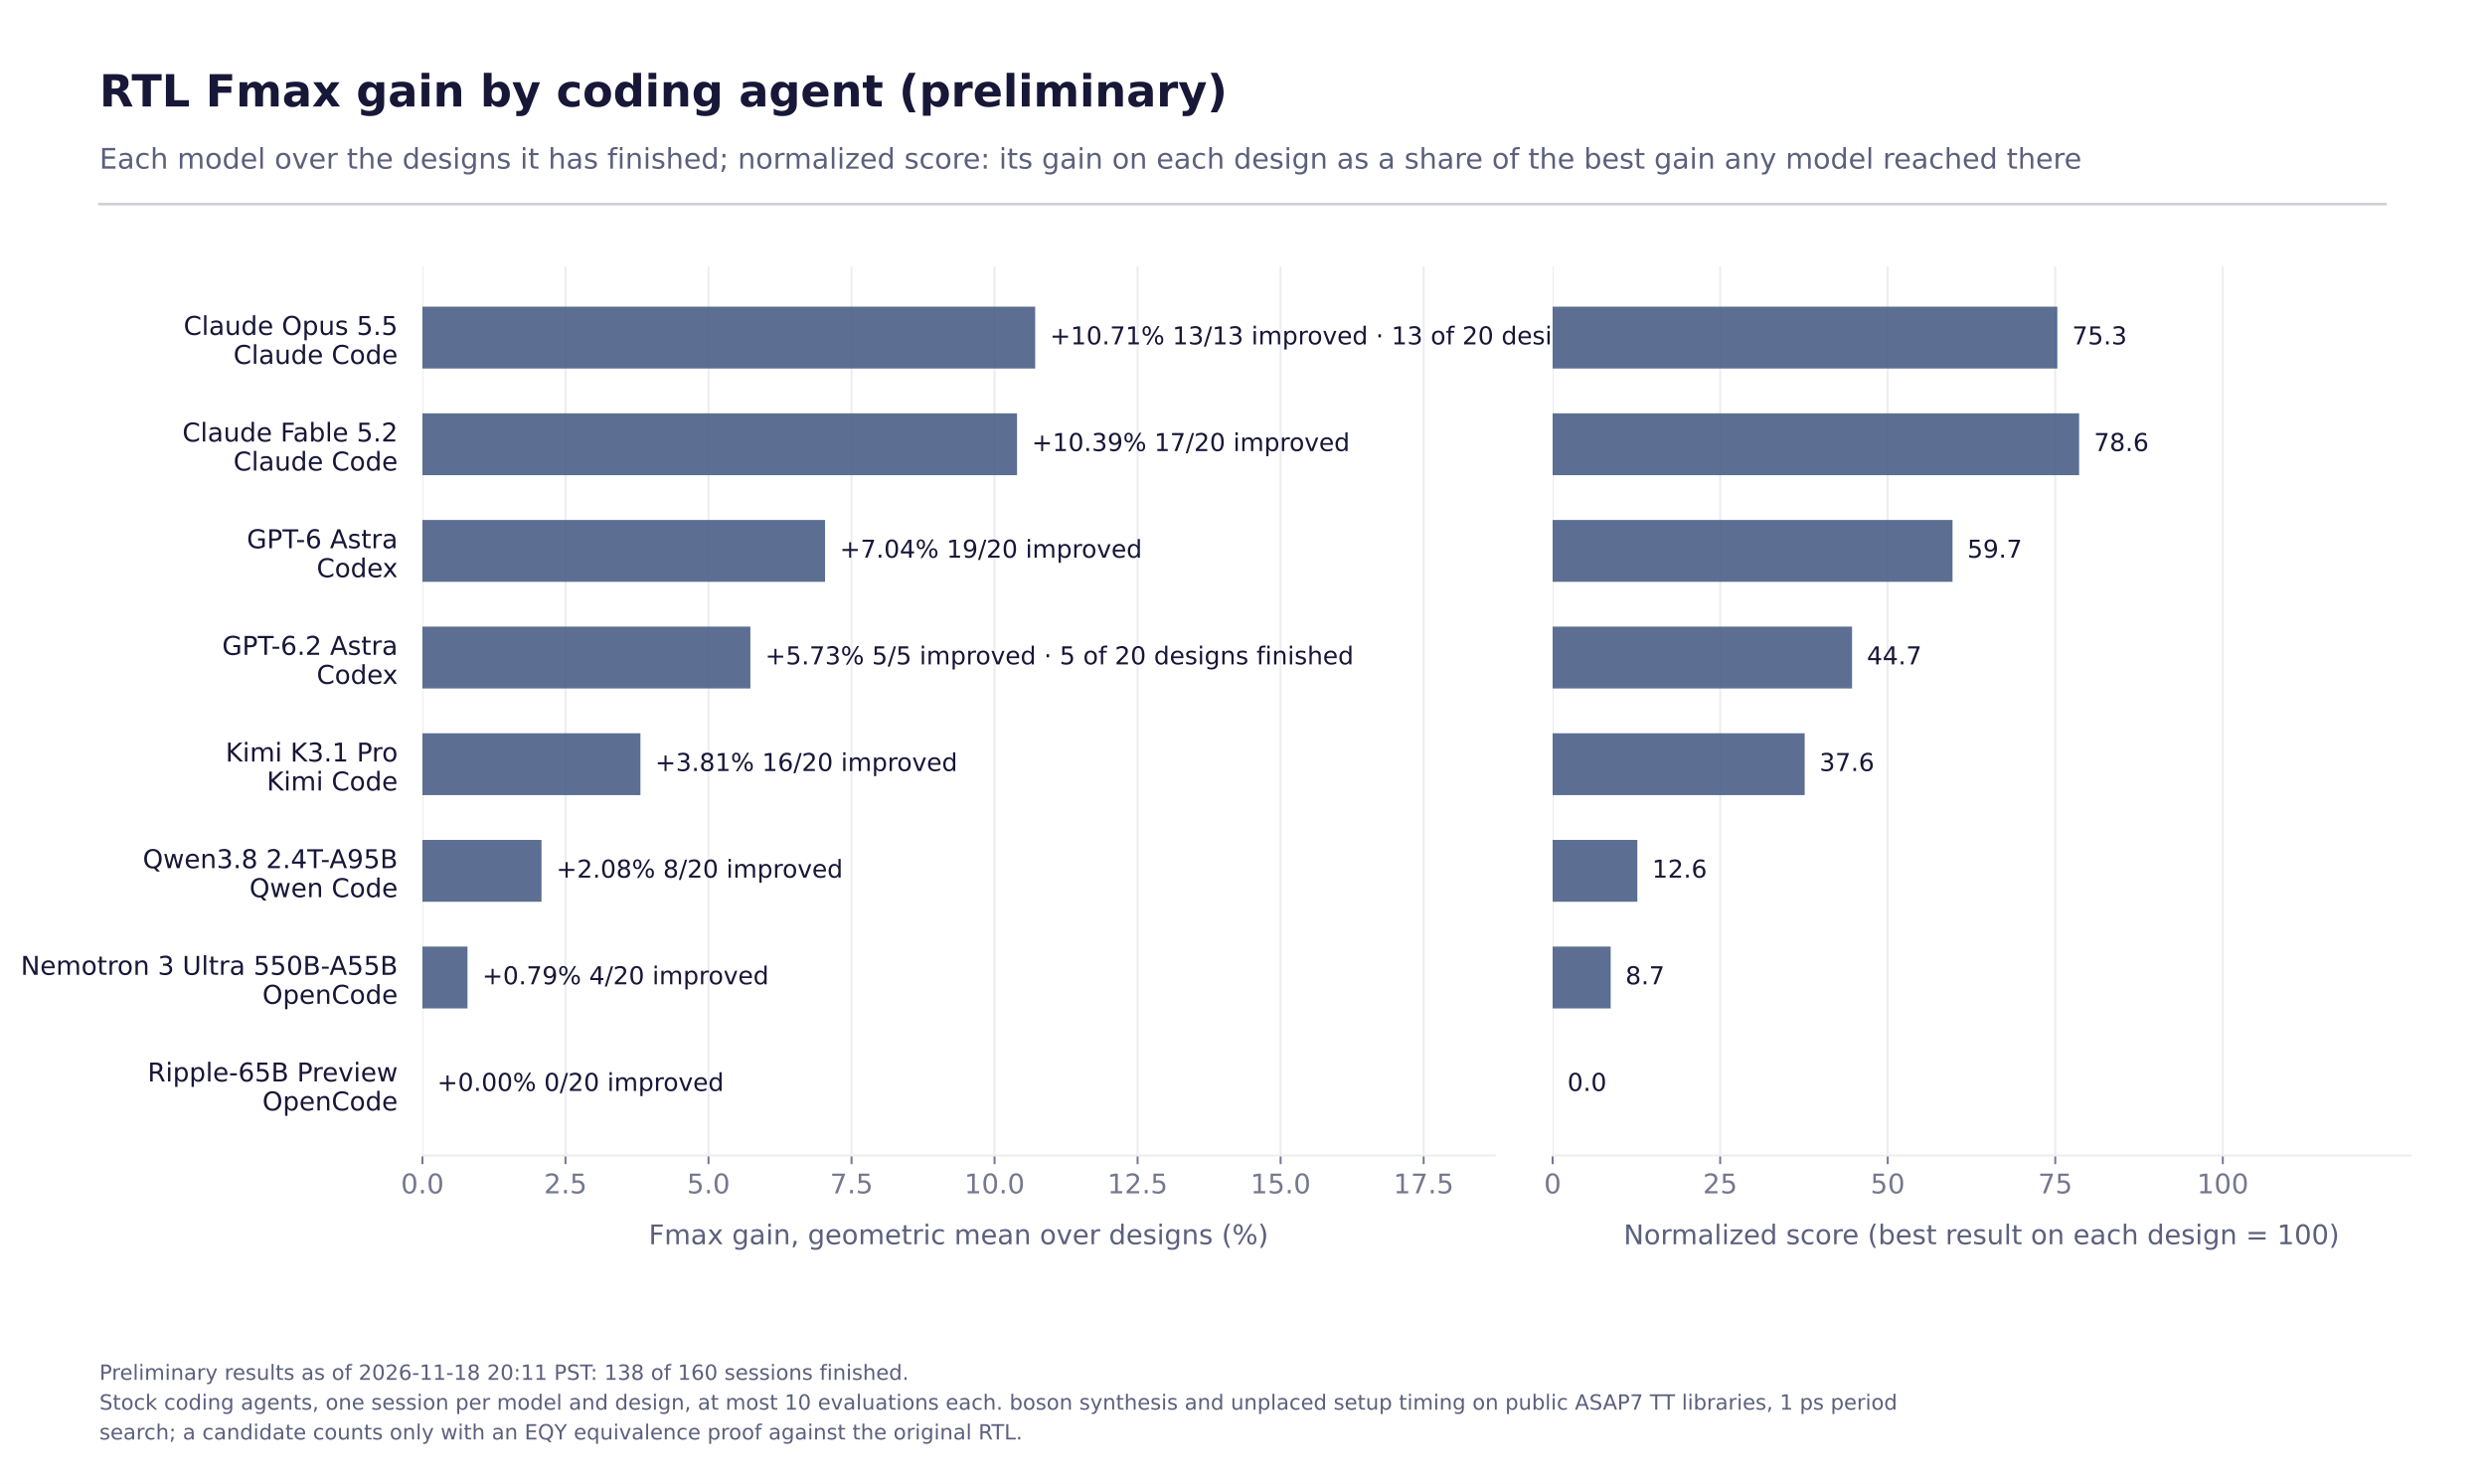
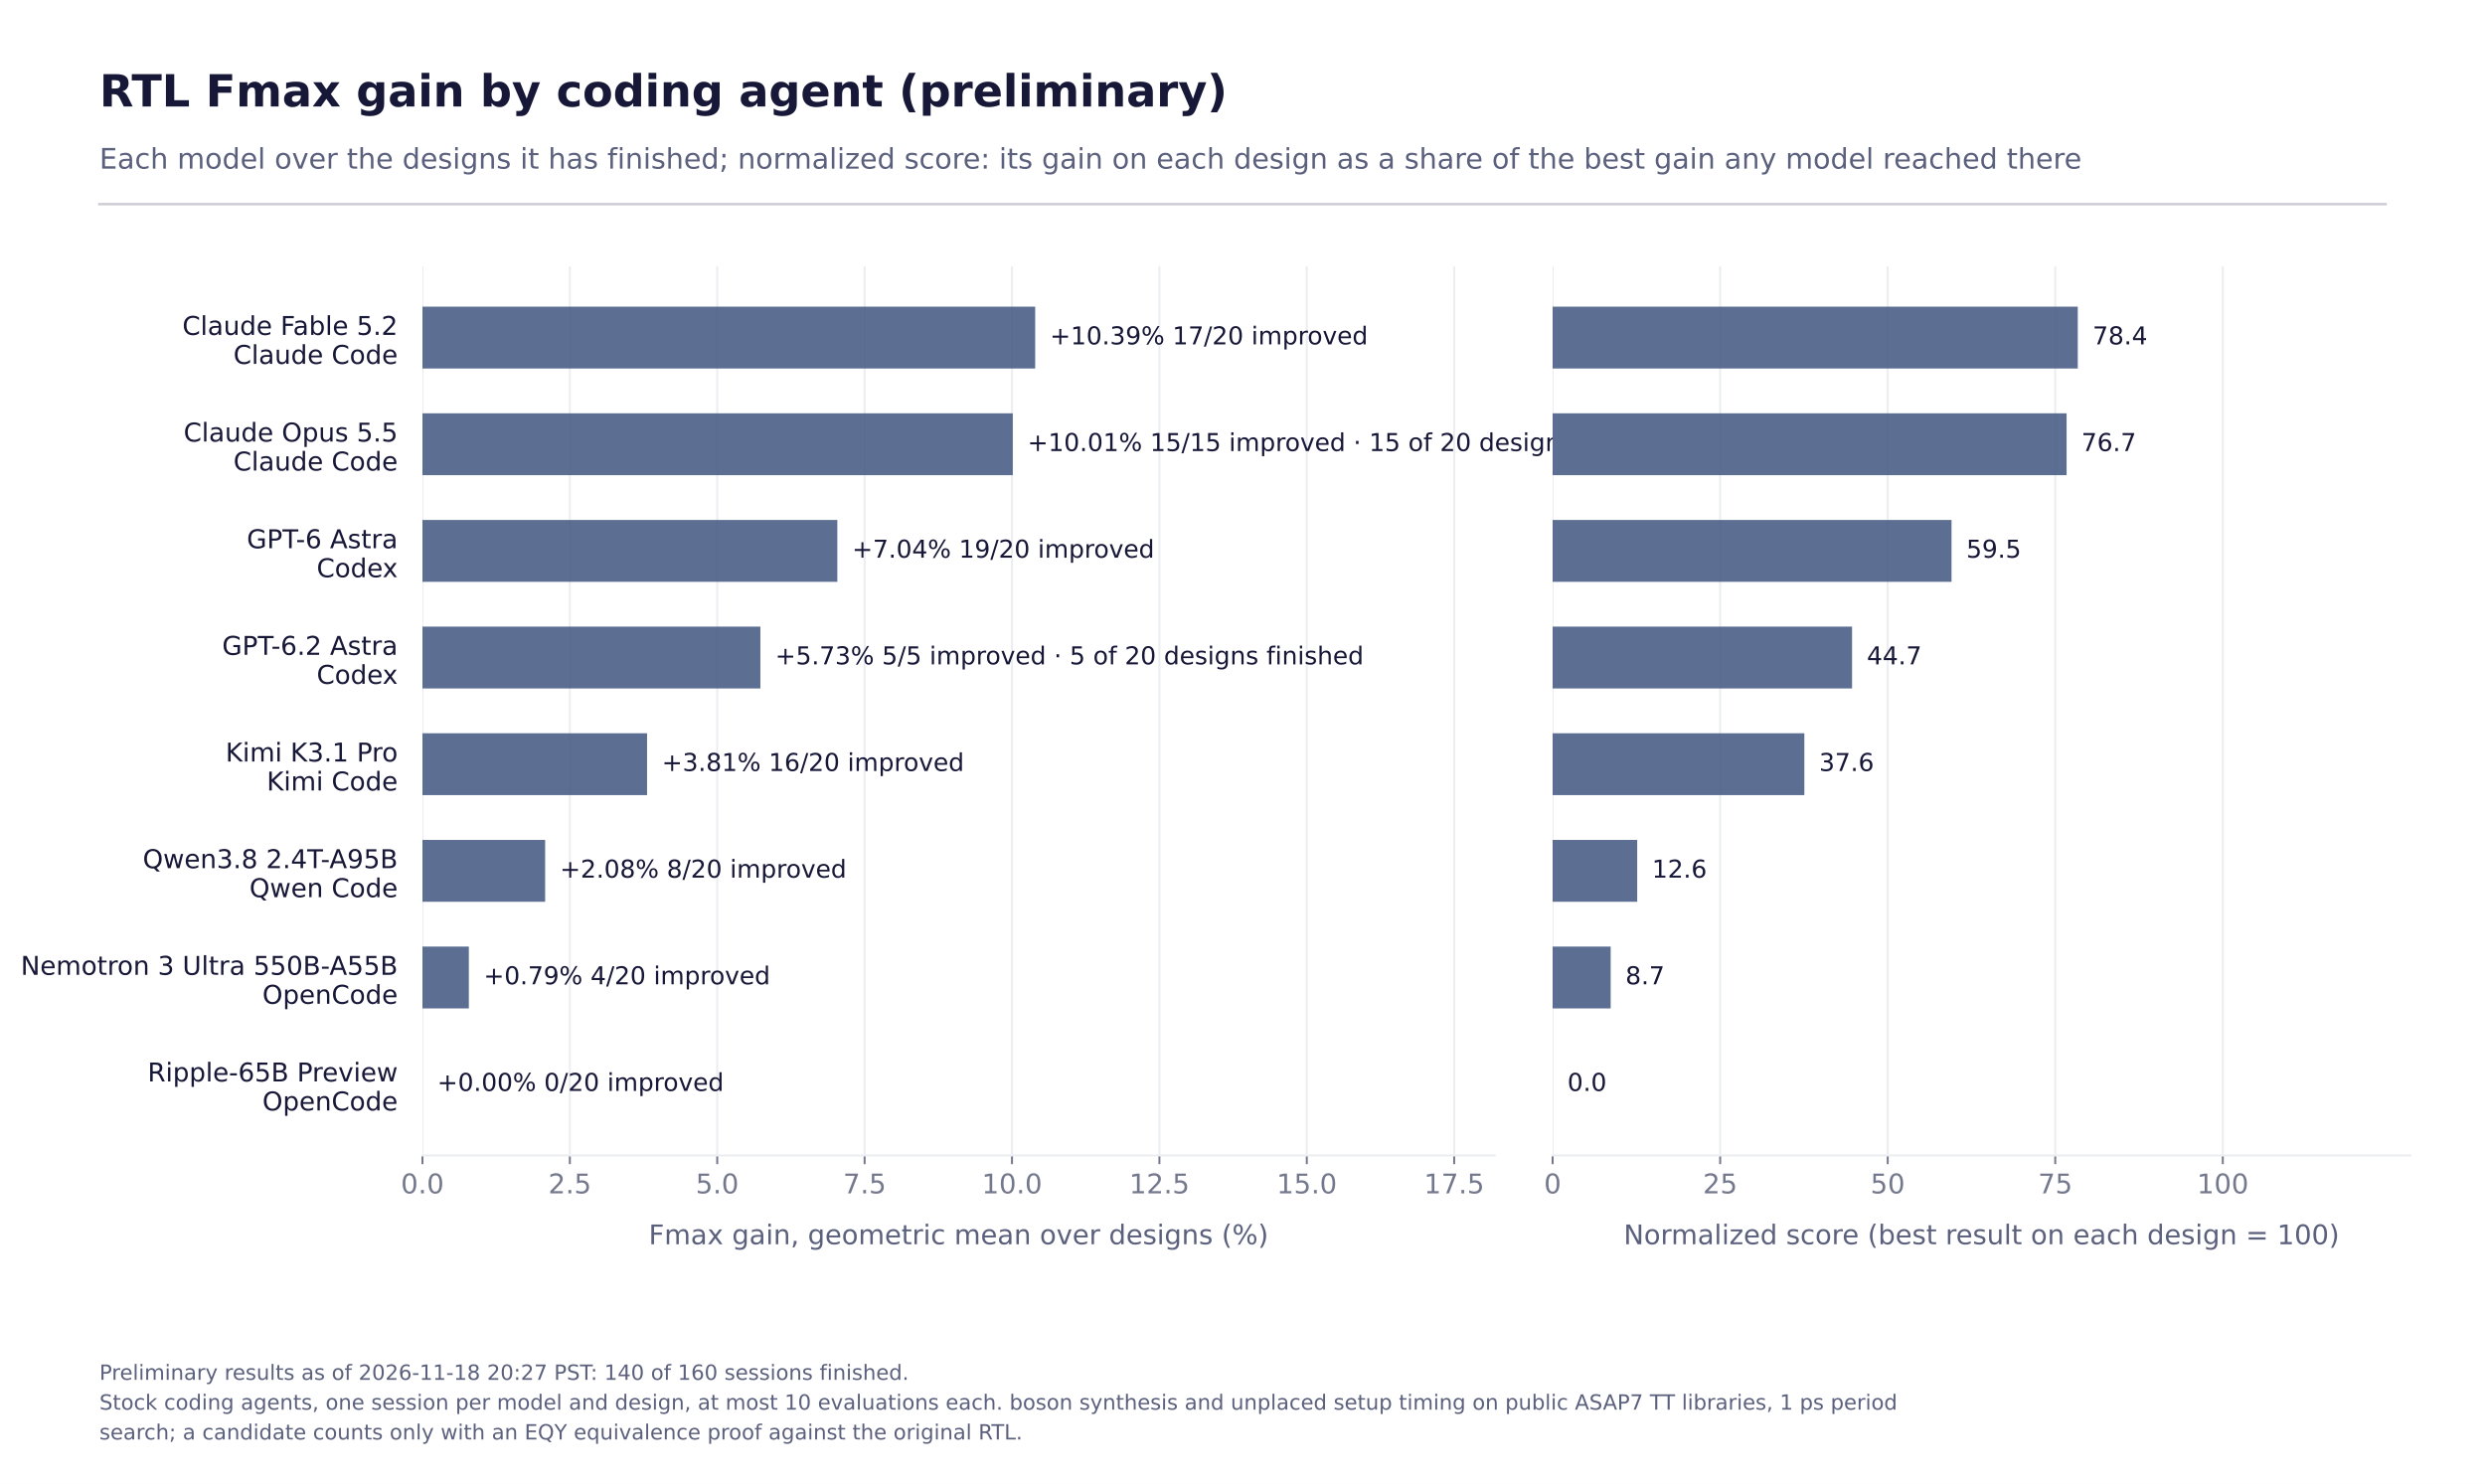
<svg xmlns="http://www.w3.org/2000/svg" xmlns:xlink="http://www.w3.org/1999/xlink" width="1008pt" height="601.92pt" viewBox="0 0 1008 601.92" version="1.1">
  <defs>
    <style type="text/css">*{stroke-linejoin: round; stroke-linecap: butt}</style>
  </defs>
  <g id="figure_1">
    <g id="patch_1">
      <path d="M 0 601.92  L 1008 601.92  L 1008 0  L 0 0  z " style="fill: #ffffff" />
    </g>
    <g id="axes_1">
      <g id="patch_2">
        <path d="M 171.36 468.72  L 606.311 468.72  L 606.311 108  L 171.36 108  z " style="fill: #ffffff" />
      </g>
      <g id="matplotlib.axis_1">
        <g id="xtick_1">
          <g id="line2d_1">
            <path d="M 171.36 468.72  L 171.36 108  " clip-path="url(#pba1dd83146)" style="fill: none; stroke: #ebedf0; stroke-width: 0.8; stroke-linecap: square" />
          </g>
          <g id="line2d_2">
            <defs>
              <path id="m93d353a957" d="M 0 0  L 0 3.5  " style="stroke: #74788d; stroke-width: 0.8" />
            </defs>
            <g>
              <use xlink:href="#m93d353a957" x="171.36" y="468.72" style="fill: #74788d; stroke: #74788d; stroke-width: 0.8" />
            </g>
          </g>
          <g id="text_1">
            <text style="fill: #74788d; font: 11px 'DejaVu Sans'; text-anchor: middle" x="171.36" y="484.078" transform="rotate(-0 171.36 484.0783)">0.0</text>
          </g>
        </g>
        <g id="xtick_2">
          <g id="line2d_3">
-             <path d="M 229.377 468.72  L 229.377 108  " clip-path="url(#pba1dd83146)" style="fill: none; stroke: #ebedf0; stroke-width: 0.8; stroke-linecap: square" />
+             <path d="M 231.146 468.72  L 231.146 108  " clip-path="url(#pba1dd83146)" style="fill: none; stroke: #ebedf0; stroke-width: 0.8; stroke-linecap: square" />
          </g>
          <g id="line2d_4">
            <g>
-               <use xlink:href="#m93d353a957" x="229.377" y="468.72" style="fill: #74788d; stroke: #74788d; stroke-width: 0.8" />
+               <use xlink:href="#m93d353a957" x="231.146" y="468.72" style="fill: #74788d; stroke: #74788d; stroke-width: 0.8" />
            </g>
          </g>
          <g id="text_2">
-             <text style="fill: #74788d; font: 11px 'DejaVu Sans'; text-anchor: middle" x="229.377" y="484.078" transform="rotate(-0 229.3767 484.0783)">2.5</text>
+             <text style="fill: #74788d; font: 11px 'DejaVu Sans'; text-anchor: middle" x="231.146" y="484.078" transform="rotate(-0 231.1463 484.0783)">2.5</text>
          </g>
        </g>
        <g id="xtick_3">
          <g id="line2d_5">
-             <path d="M 287.393 468.72  L 287.393 108  " clip-path="url(#pba1dd83146)" style="fill: none; stroke: #ebedf0; stroke-width: 0.8; stroke-linecap: square" />
+             <path d="M 290.933 468.72  L 290.933 108  " clip-path="url(#pba1dd83146)" style="fill: none; stroke: #ebedf0; stroke-width: 0.8; stroke-linecap: square" />
          </g>
          <g id="line2d_6">
            <g>
-               <use xlink:href="#m93d353a957" x="287.393" y="468.72" style="fill: #74788d; stroke: #74788d; stroke-width: 0.8" />
+               <use xlink:href="#m93d353a957" x="290.933" y="468.72" style="fill: #74788d; stroke: #74788d; stroke-width: 0.8" />
            </g>
          </g>
          <g id="text_3">
-             <text style="fill: #74788d; font: 11px 'DejaVu Sans'; text-anchor: middle" x="287.393" y="484.078" transform="rotate(-0 287.3935 484.0783)">5.0</text>
+             <text style="fill: #74788d; font: 11px 'DejaVu Sans'; text-anchor: middle" x="290.933" y="484.078" transform="rotate(-0 290.9326 484.0783)">5.0</text>
          </g>
        </g>
        <g id="xtick_4">
          <g id="line2d_7">
-             <path d="M 345.41 468.72  L 345.41 108  " clip-path="url(#pba1dd83146)" style="fill: none; stroke: #ebedf0; stroke-width: 0.8; stroke-linecap: square" />
+             <path d="M 350.719 468.72  L 350.719 108  " clip-path="url(#pba1dd83146)" style="fill: none; stroke: #ebedf0; stroke-width: 0.8; stroke-linecap: square" />
          </g>
          <g id="line2d_8">
            <g>
-               <use xlink:href="#m93d353a957" x="345.41" y="468.72" style="fill: #74788d; stroke: #74788d; stroke-width: 0.8" />
+               <use xlink:href="#m93d353a957" x="350.719" y="468.72" style="fill: #74788d; stroke: #74788d; stroke-width: 0.8" />
            </g>
          </g>
          <g id="text_4">
-             <text style="fill: #74788d; font: 11px 'DejaVu Sans'; text-anchor: middle" x="345.41" y="484.078" transform="rotate(-0 345.4102 484.0783)">7.5</text>
+             <text style="fill: #74788d; font: 11px 'DejaVu Sans'; text-anchor: middle" x="350.719" y="484.078" transform="rotate(-0 350.719 484.0783)">7.5</text>
          </g>
        </g>
        <g id="xtick_5">
          <g id="line2d_9">
-             <path d="M 403.427 468.72  L 403.427 108  " clip-path="url(#pba1dd83146)" style="fill: none; stroke: #ebedf0; stroke-width: 0.8; stroke-linecap: square" />
+             <path d="M 410.505 468.72  L 410.505 108  " clip-path="url(#pba1dd83146)" style="fill: none; stroke: #ebedf0; stroke-width: 0.8; stroke-linecap: square" />
          </g>
          <g id="line2d_10">
            <g>
-               <use xlink:href="#m93d353a957" x="403.427" y="468.72" style="fill: #74788d; stroke: #74788d; stroke-width: 0.8" />
+               <use xlink:href="#m93d353a957" x="410.505" y="468.72" style="fill: #74788d; stroke: #74788d; stroke-width: 0.8" />
            </g>
          </g>
          <g id="text_5">
-             <text style="fill: #74788d; font: 11px 'DejaVu Sans'; text-anchor: middle" x="403.427" y="484.078" transform="rotate(-0 403.4269 484.0783)">10.0</text>
+             <text style="fill: #74788d; font: 11px 'DejaVu Sans'; text-anchor: middle" x="410.505" y="484.078" transform="rotate(-0 410.5053 484.0783)">10.0</text>
          </g>
        </g>
        <g id="xtick_6">
          <g id="line2d_11">
-             <path d="M 461.444 468.72  L 461.444 108  " clip-path="url(#pba1dd83146)" style="fill: none; stroke: #ebedf0; stroke-width: 0.8; stroke-linecap: square" />
+             <path d="M 470.292 468.72  L 470.292 108  " clip-path="url(#pba1dd83146)" style="fill: none; stroke: #ebedf0; stroke-width: 0.8; stroke-linecap: square" />
          </g>
          <g id="line2d_12">
            <g>
-               <use xlink:href="#m93d353a957" x="461.444" y="468.72" style="fill: #74788d; stroke: #74788d; stroke-width: 0.8" />
+               <use xlink:href="#m93d353a957" x="470.292" y="468.72" style="fill: #74788d; stroke: #74788d; stroke-width: 0.8" />
            </g>
          </g>
          <g id="text_6">
-             <text style="fill: #74788d; font: 11px 'DejaVu Sans'; text-anchor: middle" x="461.444" y="484.078" transform="rotate(-0 461.4437 484.0783)">12.5</text>
+             <text style="fill: #74788d; font: 11px 'DejaVu Sans'; text-anchor: middle" x="470.292" y="484.078" transform="rotate(-0 470.2916 484.0783)">12.5</text>
          </g>
        </g>
        <g id="xtick_7">
          <g id="line2d_13">
-             <path d="M 519.46 468.72  L 519.46 108  " clip-path="url(#pba1dd83146)" style="fill: none; stroke: #ebedf0; stroke-width: 0.8; stroke-linecap: square" />
+             <path d="M 530.078 468.72  L 530.078 108  " clip-path="url(#pba1dd83146)" style="fill: none; stroke: #ebedf0; stroke-width: 0.8; stroke-linecap: square" />
          </g>
          <g id="line2d_14">
            <g>
-               <use xlink:href="#m93d353a957" x="519.46" y="468.72" style="fill: #74788d; stroke: #74788d; stroke-width: 0.8" />
+               <use xlink:href="#m93d353a957" x="530.078" y="468.72" style="fill: #74788d; stroke: #74788d; stroke-width: 0.8" />
            </g>
          </g>
          <g id="text_7">
-             <text style="fill: #74788d; font: 11px 'DejaVu Sans'; text-anchor: middle" x="519.46" y="484.078" transform="rotate(-0 519.4604 484.0783)">15.0</text>
+             <text style="fill: #74788d; font: 11px 'DejaVu Sans'; text-anchor: middle" x="530.078" y="484.078" transform="rotate(-0 530.0779 484.0783)">15.0</text>
          </g>
        </g>
        <g id="xtick_8">
          <g id="line2d_15">
-             <path d="M 577.477 468.72  L 577.477 108  " clip-path="url(#pba1dd83146)" style="fill: none; stroke: #ebedf0; stroke-width: 0.8; stroke-linecap: square" />
+             <path d="M 589.864 468.72  L 589.864 108  " clip-path="url(#pba1dd83146)" style="fill: none; stroke: #ebedf0; stroke-width: 0.8; stroke-linecap: square" />
          </g>
          <g id="line2d_16">
            <g>
-               <use xlink:href="#m93d353a957" x="577.477" y="468.72" style="fill: #74788d; stroke: #74788d; stroke-width: 0.8" />
+               <use xlink:href="#m93d353a957" x="589.864" y="468.72" style="fill: #74788d; stroke: #74788d; stroke-width: 0.8" />
            </g>
          </g>
          <g id="text_8">
-             <text style="fill: #74788d; font: 11px 'DejaVu Sans'; text-anchor: middle" x="577.477" y="484.078" transform="rotate(-0 577.4771 484.0783)">17.5</text>
+             <text style="fill: #74788d; font: 11px 'DejaVu Sans'; text-anchor: middle" x="589.864" y="484.078" transform="rotate(-0 589.8642 484.0783)">17.5</text>
          </g>
        </g>
        <g id="text_9">
          <text style="fill: #5b607d; font: 11px 'DejaVu Sans'; text-anchor: middle" x="388.836" y="504.724" transform="rotate(-0 388.8357 504.7242)">Fmax gain, geometric mean over designs (%)</text>
        </g>
      </g>
      <g id="matplotlib.axis_2">
        <g id="ytick_1">
          <g id="line2d_17" />
          <g id="text_10">
-             <text style="fill: #171738; font: 10.5px 'DejaVu Sans'" transform="translate(74.46758 135.8506)">Claude Opus 5.5</text>
+             <text style="fill: #171738; font: 10.5px 'DejaVu Sans'" transform="translate(73.96391 135.8506)">Claude Fable 5.2</text>
            <text style="fill: #171738; font: 10.5px 'DejaVu Sans'" transform="translate(94.67516 147.6083)">Claude Code</text>
          </g>
        </g>
        <g id="ytick_2">
          <g id="line2d_18" />
          <g id="text_11">
-             <text style="fill: #171738; font: 10.5px 'DejaVu Sans'" transform="translate(73.96391 179.1127)">Claude Fable 5.2</text>
+             <text style="fill: #171738; font: 10.5px 'DejaVu Sans'" transform="translate(74.46758 179.1127)">Claude Opus 5.5</text>
            <text style="fill: #171738; font: 10.5px 'DejaVu Sans'" transform="translate(94.67516 190.8704)">Claude Code</text>
          </g>
        </g>
        <g id="ytick_3">
          <g id="line2d_19" />
          <g id="text_12">
            <text style="fill: #171738; font: 10.5px 'DejaVu Sans'" transform="translate(100.1122 222.3749)">GPT-6 Astra</text>
            <text style="fill: #171738; font: 10.5px 'DejaVu Sans'" transform="translate(128.4458 234.1326)">Codex</text>
          </g>
        </g>
        <g id="ytick_4">
          <g id="line2d_20" />
          <g id="text_13">
            <text style="fill: #171738; font: 10.5px 'DejaVu Sans'" transform="translate(90.09453 265.6371)">GPT-6.2 Astra</text>
            <text style="fill: #171738; font: 10.5px 'DejaVu Sans'" transform="translate(128.4458 277.3948)">Codex</text>
          </g>
        </g>
        <g id="ytick_5">
          <g id="line2d_21" />
          <g id="text_14">
            <text style="fill: #171738; font: 10.5px 'DejaVu Sans'" transform="translate(91.50219 308.8993)">Kimi K3.1 Pro</text>
            <text style="fill: #171738; font: 10.5px 'DejaVu Sans'" transform="translate(108.1923 320.657)">Kimi Code</text>
          </g>
        </g>
        <g id="ytick_6">
          <g id="line2d_22" />
          <g id="text_15">
            <text style="fill: #171738; font: 10.5px 'DejaVu Sans'" transform="translate(57.90383 352.1614)">Qwen3.8 2.4T-A95B</text>
            <text style="fill: #171738; font: 10.5px 'DejaVu Sans'" transform="translate(101.172 363.9191)">Qwen Code</text>
          </g>
        </g>
        <g id="ytick_7">
          <g id="line2d_23" />
          <g id="text_16">
            <text style="fill: #171738; font: 10.5px 'DejaVu Sans'" transform="translate(8.409453 395.4236)">Nemotron 3 Ultra 550B-A55B</text>
            <text style="fill: #171738; font: 10.5px 'DejaVu Sans'" transform="translate(106.4302 407.1813)">OpenCode</text>
          </g>
        </g>
        <g id="ytick_8">
          <g id="line2d_24" />
          <g id="text_17">
            <text style="fill: #171738; font: 10.5px 'DejaVu Sans'" transform="translate(59.87914 438.6858)">Ripple-65B Preview</text>
            <text style="fill: #171738; font: 10.5px 'DejaVu Sans'" transform="translate(106.4302 450.4435)">OpenCode</text>
          </g>
        </g>
      </g>
      <g id="patch_3">
        <path d="M 171.36 124.396  L 419.904 124.396  L 419.904 149.488  L 171.36 149.488  z " clip-path="url(#pba1dd83146)" style="fill: #3f5680; opacity: 0.85" />
      </g>
      <g id="patch_4">
-         <path d="M 171.36 167.659  L 412.547 167.659  L 412.547 192.751  L 171.36 192.751  z " clip-path="url(#pba1dd83146)" style="fill: #3f5680; opacity: 0.85" />
+         <path d="M 171.36 167.659  L 410.816 167.659  L 410.816 192.751  L 171.36 192.751  z " clip-path="url(#pba1dd83146)" style="fill: #3f5680; opacity: 0.85" />
      </g>
      <g id="patch_5">
-         <path d="M 171.36 210.921  L 334.666 210.921  L 334.666 236.013  L 171.36 236.013  z " clip-path="url(#pba1dd83146)" style="fill: #3f5680; opacity: 0.85" />
+         <path d="M 171.36 210.921  L 339.647 210.921  L 339.647 236.013  L 171.36 236.013  z " clip-path="url(#pba1dd83146)" style="fill: #3f5680; opacity: 0.85" />
      </g>
      <g id="patch_6">
-         <path d="M 171.36 254.183  L 304.381 254.183  L 304.381 279.275  L 171.36 279.275  z " clip-path="url(#pba1dd83146)" style="fill: #3f5680; opacity: 0.85" />
+         <path d="M 171.36 254.183  L 308.438 254.183  L 308.438 279.275  L 171.36 279.275  z " clip-path="url(#pba1dd83146)" style="fill: #3f5680; opacity: 0.85" />
      </g>
      <g id="patch_7">
-         <path d="M 171.36 297.445  L 259.778 297.445  L 259.778 322.537  L 171.36 322.537  z " clip-path="url(#pba1dd83146)" style="fill: #3f5680; opacity: 0.85" />
+         <path d="M 171.36 297.445  L 262.474 297.445  L 262.474 322.537  L 171.36 322.537  z " clip-path="url(#pba1dd83146)" style="fill: #3f5680; opacity: 0.85" />
      </g>
      <g id="patch_8">
-         <path d="M 171.36 340.707  L 219.653 340.707  L 219.653 365.799  L 171.36 365.799  z " clip-path="url(#pba1dd83146)" style="fill: #3f5680; opacity: 0.85" />
+         <path d="M 171.36 340.707  L 221.126 340.707  L 221.126 365.799  L 171.36 365.799  z " clip-path="url(#pba1dd83146)" style="fill: #3f5680; opacity: 0.85" />
      </g>
      <g id="patch_9">
-         <path d="M 171.36 383.969  L 189.624 383.969  L 189.624 409.061  L 171.36 409.061  z " clip-path="url(#pba1dd83146)" style="fill: #3f5680; opacity: 0.85" />
+         <path d="M 171.36 383.969  L 190.181 383.969  L 190.181 409.061  L 171.36 409.061  z " clip-path="url(#pba1dd83146)" style="fill: #3f5680; opacity: 0.85" />
      </g>
      <g id="patch_10">
        <path d="M 171.36 427.232  L 171.36 427.232  L 171.36 452.324  L 171.36 452.324  z " clip-path="url(#pba1dd83146)" style="fill: #3f5680; opacity: 0.85" />
      </g>
      <g id="patch_11">
        <path d="M 171.36 468.72  L 606.311 468.72  " style="fill: none; stroke: #ebedf0; stroke-width: 0.8; stroke-linejoin: miter; stroke-linecap: square" />
      </g>
      <g id="text_18">
-         <text style="fill: #171738; font: 10px 'DejaVu Sans'; text-anchor: start" x="425.904" y="139.702" transform="rotate(-0 425.9037 139.7018)">+10.71%   13/13 improved · 13 of 20 designs finished</text>
+         <text style="fill: #171738; font: 10px 'DejaVu Sans'; text-anchor: start" x="425.904" y="139.702" transform="rotate(-0 425.9037 139.7018)">+10.39%   17/20 improved</text>
      </g>
      <g id="text_19">
-         <text style="fill: #171738; font: 10px 'DejaVu Sans'; text-anchor: start" x="418.547" y="182.964" transform="rotate(-0 418.5472 182.9639)">+10.39%   17/20 improved</text>
+         <text style="fill: #171738; font: 10px 'DejaVu Sans'; text-anchor: start" x="416.816" y="182.964" transform="rotate(-0 416.8162 182.9639)">+10.01%   15/15 improved · 15 of 20 designs finished</text>
      </g>
      <g id="text_20">
-         <text style="fill: #171738; font: 10px 'DejaVu Sans'; text-anchor: start" x="340.666" y="226.226" transform="rotate(-0 340.6655 226.2261)">+7.04%   19/20 improved</text>
+         <text style="fill: #171738; font: 10px 'DejaVu Sans'; text-anchor: start" x="345.647" y="226.226" transform="rotate(-0 345.6465 226.2261)">+7.04%   19/20 improved</text>
      </g>
      <g id="text_21">
-         <text style="fill: #171738; font: 10px 'DejaVu Sans'; text-anchor: start" x="310.381" y="269.488" transform="rotate(-0 310.3808 269.4883)">+5.73%   5/5 improved · 5 of 20 designs finished</text>
+         <text style="fill: #171738; font: 10px 'DejaVu Sans'; text-anchor: start" x="314.438" y="269.488" transform="rotate(-0 314.4381 269.4883)">+5.73%   5/5 improved · 5 of 20 designs finished</text>
      </g>
      <g id="text_22">
-         <text style="fill: #171738; font: 10px 'DejaVu Sans'; text-anchor: start" x="265.778" y="312.75" transform="rotate(-0 265.7775 312.7505)">+3.81%   16/20 improved</text>
+         <text style="fill: #171738; font: 10px 'DejaVu Sans'; text-anchor: start" x="268.474" y="312.75" transform="rotate(-0 268.4744 312.7505)">+3.81%   16/20 improved</text>
      </g>
      <g id="text_23">
-         <text style="fill: #171738; font: 10px 'DejaVu Sans'; text-anchor: start" x="225.653" y="356.013" transform="rotate(-0 225.6531 356.0126)">+2.08%   8/20 improved</text>
+         <text style="fill: #171738; font: 10px 'DejaVu Sans'; text-anchor: start" x="227.126" y="356.013" transform="rotate(-0 227.1261 356.0126)">+2.08%   8/20 improved</text>
      </g>
      <g id="text_24">
-         <text style="fill: #171738; font: 10px 'DejaVu Sans'; text-anchor: start" x="195.624" y="399.275" transform="rotate(-0 195.6237 399.2748)">+0.79%   4/20 improved</text>
+         <text style="fill: #171738; font: 10px 'DejaVu Sans'; text-anchor: start" x="196.181" y="399.275" transform="rotate(-0 196.1807 399.2748)">+0.79%   4/20 improved</text>
      </g>
      <g id="text_25">
        <text style="fill: #171738; font: 10px 'DejaVu Sans'; text-anchor: start" x="177.36" y="442.537" transform="rotate(-0 177.36 442.537)">+0.00%   0/20 improved</text>
      </g>
    </g>
    <g id="axes_2">
      <g id="patch_12">
        <path d="M 629.799 468.72  L 977.76 468.72  L 977.76 108  L 629.799 108  z " style="fill: #ffffff" />
      </g>
      <g id="matplotlib.axis_3">
        <g id="xtick_9">
          <g id="line2d_25">
            <path d="M 629.799 468.72  L 629.799 108  " clip-path="url(#p0ac3e5d269)" style="fill: none; stroke: #ebedf0; stroke-width: 0.8; stroke-linecap: square" />
          </g>
          <g id="line2d_26">
            <g>
              <use xlink:href="#m93d353a957" x="629.799" y="468.72" style="fill: #74788d; stroke: #74788d; stroke-width: 0.8" />
            </g>
          </g>
          <g id="text_26">
            <text style="fill: #74788d; font: 11px 'DejaVu Sans'; text-anchor: middle" x="629.799" y="484.078" transform="rotate(-0 629.7988 484.0783)">0</text>
          </g>
        </g>
        <g id="xtick_10">
          <g id="line2d_27">
            <path d="M 697.76 468.72  L 697.76 108  " clip-path="url(#p0ac3e5d269)" style="fill: none; stroke: #ebedf0; stroke-width: 0.8; stroke-linecap: square" />
          </g>
          <g id="line2d_28">
            <g>
              <use xlink:href="#m93d353a957" x="697.76" y="468.72" style="fill: #74788d; stroke: #74788d; stroke-width: 0.8" />
            </g>
          </g>
          <g id="text_27">
            <text style="fill: #74788d; font: 11px 'DejaVu Sans'; text-anchor: middle" x="697.76" y="484.078" transform="rotate(-0 697.76 484.0783)">25</text>
          </g>
        </g>
        <g id="xtick_11">
          <g id="line2d_29">
            <path d="M 765.721 468.72  L 765.721 108  " clip-path="url(#p0ac3e5d269)" style="fill: none; stroke: #ebedf0; stroke-width: 0.8; stroke-linecap: square" />
          </g>
          <g id="line2d_30">
            <g>
              <use xlink:href="#m93d353a957" x="765.721" y="468.72" style="fill: #74788d; stroke: #74788d; stroke-width: 0.8" />
            </g>
          </g>
          <g id="text_28">
            <text style="fill: #74788d; font: 11px 'DejaVu Sans'; text-anchor: middle" x="765.721" y="484.078" transform="rotate(-0 765.7212 484.0783)">50</text>
          </g>
        </g>
        <g id="xtick_12">
          <g id="line2d_31">
            <path d="M 833.682 468.72  L 833.682 108  " clip-path="url(#p0ac3e5d269)" style="fill: none; stroke: #ebedf0; stroke-width: 0.8; stroke-linecap: square" />
          </g>
          <g id="line2d_32">
            <g>
              <use xlink:href="#m93d353a957" x="833.682" y="468.72" style="fill: #74788d; stroke: #74788d; stroke-width: 0.8" />
            </g>
          </g>
          <g id="text_29">
            <text style="fill: #74788d; font: 11px 'DejaVu Sans'; text-anchor: middle" x="833.682" y="484.078" transform="rotate(-0 833.6823 484.0783)">75</text>
          </g>
        </g>
        <g id="xtick_13">
          <g id="line2d_33">
            <path d="M 901.643 468.72  L 901.643 108  " clip-path="url(#p0ac3e5d269)" style="fill: none; stroke: #ebedf0; stroke-width: 0.8; stroke-linecap: square" />
          </g>
          <g id="line2d_34">
            <g>
              <use xlink:href="#m93d353a957" x="901.643" y="468.72" style="fill: #74788d; stroke: #74788d; stroke-width: 0.8" />
            </g>
          </g>
          <g id="text_30">
            <text style="fill: #74788d; font: 11px 'DejaVu Sans'; text-anchor: middle" x="901.643" y="484.078" transform="rotate(-0 901.6435 484.0783)">100</text>
          </g>
        </g>
        <g id="text_31">
          <text style="fill: #5b607d; font: 11px 'DejaVu Sans'; text-anchor: middle" x="803.779" y="504.724" transform="rotate(-0 803.7794 504.7242)">Normalized score (best result on each design = 100)</text>
        </g>
      </g>
      <g id="matplotlib.axis_4">
        <g id="ytick_9">
          <g id="line2d_35" />
        </g>
        <g id="ytick_10">
          <g id="line2d_36" />
        </g>
        <g id="ytick_11">
          <g id="line2d_37" />
        </g>
        <g id="ytick_12">
          <g id="line2d_38" />
        </g>
        <g id="ytick_13">
          <g id="line2d_39" />
        </g>
        <g id="ytick_14">
          <g id="line2d_40" />
        </g>
        <g id="ytick_15">
          <g id="line2d_41" />
        </g>
        <g id="ytick_16">
          <g id="line2d_42" />
        </g>
      </g>
      <g id="patch_13">
-         <path d="M 629.799 124.396  L 834.525 124.396  L 834.525 149.488  L 629.799 149.488  z " clip-path="url(#p0ac3e5d269)" style="fill: #3f5680; opacity: 0.85" />
+         <path d="M 629.799 124.396  L 842.816 124.396  L 842.816 149.488  L 629.799 149.488  z " clip-path="url(#p0ac3e5d269)" style="fill: #3f5680; opacity: 0.85" />
      </g>
      <g id="patch_14">
-         <path d="M 629.799 167.659  L 843.36 167.659  L 843.36 192.751  L 629.799 192.751  z " clip-path="url(#p0ac3e5d269)" style="fill: #3f5680; opacity: 0.85" />
+         <path d="M 629.799 167.659  L 838.277 167.659  L 838.277 192.751  L 629.799 192.751  z " clip-path="url(#p0ac3e5d269)" style="fill: #3f5680; opacity: 0.85" />
      </g>
      <g id="patch_15">
-         <path d="M 629.799 210.921  L 792.009 210.921  L 792.009 236.013  L 629.799 236.013  z " clip-path="url(#p0ac3e5d269)" style="fill: #3f5680; opacity: 0.85" />
+         <path d="M 629.799 210.921  L 791.601 210.921  L 791.601 236.013  L 629.799 236.013  z " clip-path="url(#p0ac3e5d269)" style="fill: #3f5680; opacity: 0.85" />
      </g>
      <g id="patch_16">
        <path d="M 629.799 254.183  L 751.259 254.183  L 751.259 279.275  L 629.799 279.275  z " clip-path="url(#p0ac3e5d269)" style="fill: #3f5680; opacity: 0.85" />
      </g>
      <g id="patch_17">
-         <path d="M 629.799 297.445  L 732.04 297.445  L 732.04 322.537  L 629.799 322.537  z " clip-path="url(#p0ac3e5d269)" style="fill: #3f5680; opacity: 0.85" />
+         <path d="M 629.799 297.445  L 731.904 297.445  L 731.904 322.537  L 629.799 322.537  z " clip-path="url(#p0ac3e5d269)" style="fill: #3f5680; opacity: 0.85" />
      </g>
      <g id="patch_18">
-         <path d="M 629.799 340.707  L 664.16 340.707  L 664.16 365.799  L 629.799 365.799  z " clip-path="url(#p0ac3e5d269)" style="fill: #3f5680; opacity: 0.85" />
+         <path d="M 629.799 340.707  L 664.106 340.707  L 664.106 365.799  L 629.799 365.799  z " clip-path="url(#p0ac3e5d269)" style="fill: #3f5680; opacity: 0.85" />
      </g>
      <g id="patch_19">
        <path d="M 629.799 383.969  L 653.341 383.969  L 653.341 409.061  L 629.799 409.061  z " clip-path="url(#p0ac3e5d269)" style="fill: #3f5680; opacity: 0.85" />
      </g>
      <g id="patch_20">
        <path d="M 629.799 427.232  L 629.799 427.232  L 629.799 452.324  L 629.799 452.324  z " clip-path="url(#p0ac3e5d269)" style="fill: #3f5680; opacity: 0.85" />
      </g>
      <g id="patch_21">
        <path d="M 629.799 468.72  L 977.76 468.72  " style="fill: none; stroke: #ebedf0; stroke-width: 0.8; stroke-linejoin: miter; stroke-linecap: square" />
      </g>
      <g id="text_32">
-         <text style="fill: #171738; font: 10px 'DejaVu Sans'; text-anchor: start" x="840.525" y="139.702" transform="rotate(-0 840.525 139.7018)">75.3</text>
+         <text style="fill: #171738; font: 10px 'DejaVu Sans'; text-anchor: start" x="848.816" y="139.702" transform="rotate(-0 848.8163 139.7018)">78.4</text>
      </g>
      <g id="text_33">
-         <text style="fill: #171738; font: 10px 'DejaVu Sans'; text-anchor: start" x="849.36" y="182.964" transform="rotate(-0 849.36 182.9639)">78.6</text>
+         <text style="fill: #171738; font: 10px 'DejaVu Sans'; text-anchor: start" x="844.277" y="182.964" transform="rotate(-0 844.2765 182.9639)">76.7</text>
      </g>
      <g id="text_34">
-         <text style="fill: #171738; font: 10px 'DejaVu Sans'; text-anchor: start" x="798.009" y="226.226" transform="rotate(-0 798.0085 226.2261)">59.7</text>
+         <text style="fill: #171738; font: 10px 'DejaVu Sans'; text-anchor: start" x="797.601" y="226.226" transform="rotate(-0 797.6008 226.2261)">59.5</text>
      </g>
      <g id="text_35">
        <text style="fill: #171738; font: 10px 'DejaVu Sans'; text-anchor: start" x="757.259" y="269.488" transform="rotate(-0 757.259 269.4883)">44.7</text>
      </g>
      <g id="text_36">
-         <text style="fill: #171738; font: 10px 'DejaVu Sans'; text-anchor: start" x="738.04" y="312.75" transform="rotate(-0 738.0396 312.7505)">37.6</text>
+         <text style="fill: #171738; font: 10px 'DejaVu Sans'; text-anchor: start" x="737.904" y="312.75" transform="rotate(-0 737.9037 312.7505)">37.6</text>
      </g>
      <g id="text_37">
-         <text style="fill: #171738; font: 10px 'DejaVu Sans'; text-anchor: start" x="670.16" y="356.013" transform="rotate(-0 670.16 356.0126)">12.6</text>
+         <text style="fill: #171738; font: 10px 'DejaVu Sans'; text-anchor: start" x="670.106" y="356.013" transform="rotate(-0 670.1056 356.0126)">12.6</text>
      </g>
      <g id="text_38">
        <text style="fill: #171738; font: 10px 'DejaVu Sans'; text-anchor: start" x="659.341" y="399.275" transform="rotate(-0 659.3406 399.2748)">8.7</text>
      </g>
      <g id="text_39">
        <text style="fill: #171738; font: 10px 'DejaVu Sans'; text-anchor: start" x="635.799" y="442.537" transform="rotate(-0 635.7988 442.537)">0.0</text>
      </g>
    </g>
    <g id="line2d_43">
      <path d="M 40.32 82.8  L 967.68 82.8  " style="fill: none; stroke: #171738; stroke-opacity: 0.22; stroke-linecap: square" />
    </g>
    <g id="text_40">
      <text style="fill: #171738; font: 700 18px 'DejaVu Sans'; text-anchor: start" x="40.32" y="43.2" transform="rotate(-0 40.32 43.2)">RTL Fmax gain by coding agent (preliminary)</text>
    </g>
    <g id="text_41">
      <text style="fill: #5b607d; font: 11.5px 'DejaVu Sans'; text-anchor: start" x="40.32" y="68.4" transform="rotate(-0 40.32 68.4)">Each model over the designs it has finished; normalized score: its gain on each design as a share of the best gain any model reached there</text>
    </g>
    <g id="text_42">
-       <text style="fill: #5b607d; font: 8.5px 'DejaVu Sans'" transform="translate(40.32 559.7168)">Preliminary results as of 2026-11-18 20:11 PST: 138 of 160 sessions finished.</text>
+       <text style="fill: #5b607d; font: 8.5px 'DejaVu Sans'" transform="translate(40.32 559.7168)">Preliminary results as of 2026-11-18 20:27 PST: 140 of 160 sessions finished.</text>
      <text style="fill: #5b607d; font: 8.5px 'DejaVu Sans'" transform="translate(40.32 571.8184)">Stock coding agents, one session per model and design, at most 10 evaluations each. boson synthesis and unplaced setup timing on public ASAP7 TT libraries, 1 ps period</text>
      <text style="fill: #5b607d; font: 8.5px 'DejaVu Sans'" transform="translate(40.32 583.92)">search; a candidate counts only with an EQY equivalence proof against the original RTL.</text>
    </g>
  </g>
  <defs>
    <clipPath id="pba1dd83146">
      <rect x="171.36" y="108" width="434.951" height="360.72" />
    </clipPath>
    <clipPath id="p0ac3e5d269">
      <rect x="629.799" y="108" width="347.961" height="360.72" />
    </clipPath>
  </defs>
</svg>
